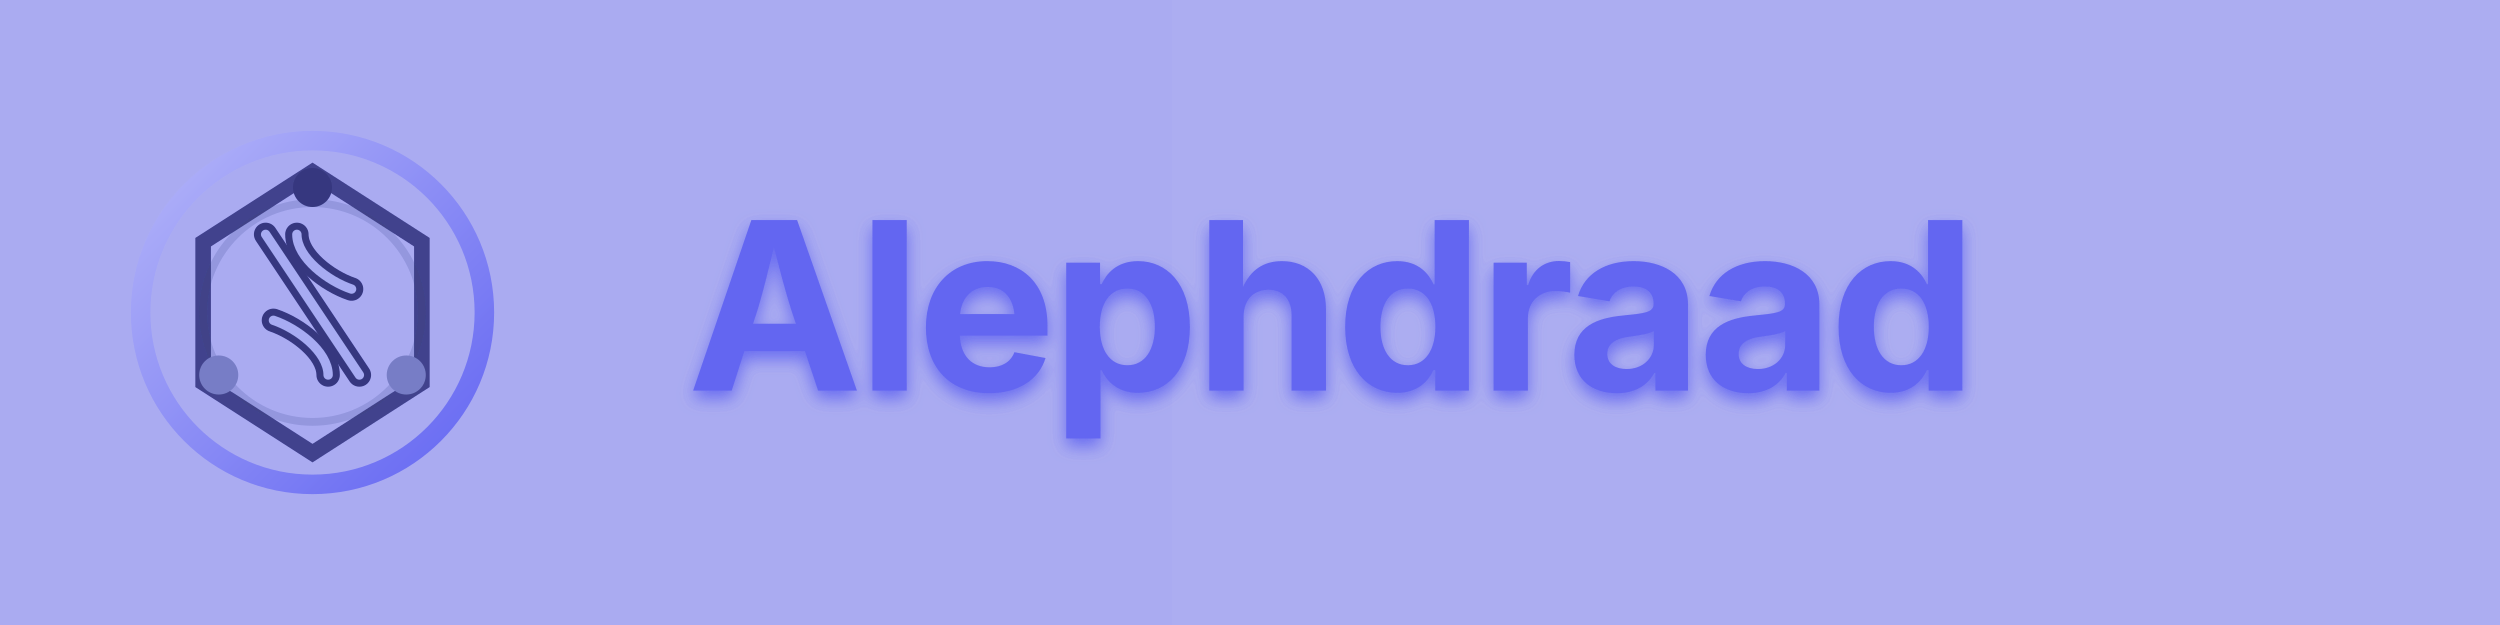
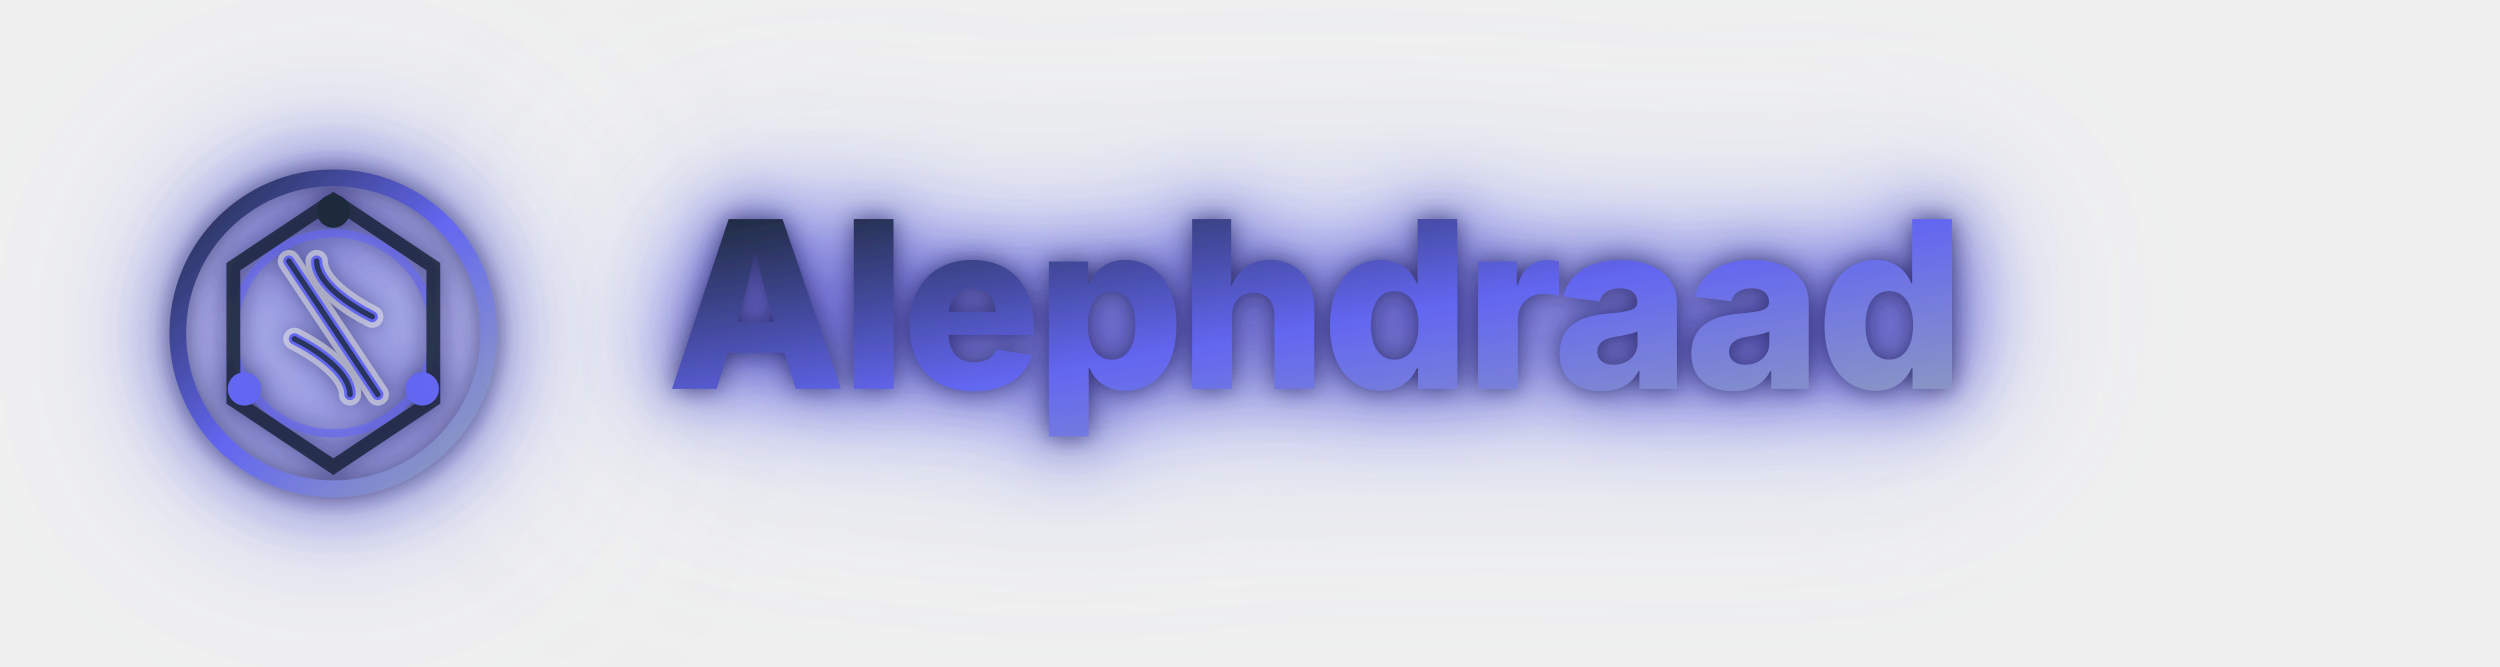
- <svg xmlns="http://www.w3.org/2000/svg" viewBox="0 0 320 80" width="320" height="80">
+ <svg xmlns="http://www.w3.org/2000/svg" viewBox="0 0 450 120" width="450" height="120">
  <defs>
-     <linearGradient id="grad-silver" x1="0%" y1="0%" x2="100%" y2="100%">
-       <stop offset="0%" stop-color="#ffffff" />
-       <stop offset="100%" stop-color="#6366f1" />
+     <linearGradient id="gradLight" x1="0%" y1="0%" x2="100%" y2="100%">
+       <stop offset="0%" stop-color="#1e293b" />
+       <stop offset="50%" stop-color="#6366f1" />
+       <stop offset="100%" stop-color="#94a3b8" />
    </linearGradient>
-     <filter id="iconShadowLight" x="-200%" y="-200%" width="500%" height="500%">
-       <feGaussianBlur in="SourceAlpha" stdDeviation="1.2" result="i1" />
-       <feOffset in="i1" dx="0" dy="1" result="i1o" />
-       <feFlood flood-color="#000000" flood-opacity="0.22" />
-       <feComposite in2="i1o" operator="in" />
-       <feGaussianBlur in="SourceAlpha" stdDeviation="4" result="i2" />
-       <feOffset in="i2" dx="0" dy="2" />
-       <feFlood flood-color="#6366f1" flood-opacity="0.18" />
-       <feComposite operator="in" />
+     <filter id="extremeGlowLight" x="-200%" y="-200%" width="500%" height="500%">
+       <feGaussianBlur in="SourceAlpha" stdDeviation="25" result="blur1" />
+       <feFlood flood-color="#cbd5e1" flood-opacity="0.6" result="color1" />
+       <feComposite in="color1" in2="blur1" operator="in" result="glow1" />
+       <feGaussianBlur in="SourceAlpha" stdDeviation="18" result="blur2" />
+       <feFlood flood-color="#a5b4fc" flood-opacity="0.7" result="color2" />
+       <feComposite in="color2" in2="blur2" operator="in" result="glow2" />
+       <feGaussianBlur in="SourceAlpha" stdDeviation="12" result="blur3" />
+       <feFlood flood-color="#6366f1" flood-opacity="0.8" result="color3" />
+       <feComposite in="color3" in2="blur3" operator="in" result="glow3" />
+       <feGaussianBlur in="SourceAlpha" stdDeviation="8" result="blur4" />
+       <feFlood flood-color="#4f46e5" flood-opacity="0.85" result="color4" />
+       <feComposite in="color4" in2="blur4" operator="in" result="glow4" />
+       <feGaussianBlur in="SourceAlpha" stdDeviation="5" result="blur5" />
+       <feFlood flood-color="#312e81" flood-opacity="0.7" result="color5" />
+       <feComposite in="color5" in2="blur5" operator="in" result="glow5" />
+       <feGaussianBlur in="SourceAlpha" stdDeviation="2" result="blur6" />
+       <feFlood flood-color="#1e1b4b" flood-opacity="0.8" result="color6" />
+       <feComposite in="color6" in2="blur6" operator="in" result="glow6" />
      <feMerge>
-         <feMergeNode />
-         <feMergeNode in="SourceGraphic" />
-       </feMerge>
-     </filter>
-     <filter id="textGlowUltra" x="-300%" y="-300%" width="700%" height="700%">
-       <feGaussianBlur in="SourceAlpha" stdDeviation="1" result="t0" />
-       <feOffset in="t0" dx="0" dy="1" result="t0o" />
-       <feFlood flood-color="#6366f1" flood-opacity="0.9" />
-       <feComposite in2="t0o" operator="in" result="c0" />
-       <feGaussianBlur in="SourceAlpha" stdDeviation="3" result="t1" />
-       <feOffset in="t1" dx="0" dy="1" />
-       <feFlood flood-color="#6366f1" flood-opacity="0.6" />
-       <feComposite operator="in" result="c1" />
-       <feGaussianBlur in="SourceAlpha" stdDeviation="6" result="t2" />
-       <feOffset in="t2" dx="0" dy="2" />
-       <feFlood flood-color="#6366f1" flood-opacity="0.35" />
-       <feComposite operator="in" result="c2" />
-       <feGaussianBlur in="SourceAlpha" stdDeviation="9" result="t3" />
-       <feOffset in="t3" dx="0" dy="3" />
-       <feFlood flood-color="#6366f1" flood-opacity="0.22" />
-       <feComposite operator="in" result="c3" />
-       <feGaussianBlur in="SourceAlpha" stdDeviation="12" result="t4" />
-       <feOffset in="t4" dx="0" dy="4" />
-       <feFlood flood-color="#6366f1" flood-opacity="0.15" />
-       <feComposite operator="in" result="c4" />
-       <feMerge>
-         <feMergeNode in="c4" />
-         <feMergeNode in="c3" />
-         <feMergeNode in="c2" />
-         <feMergeNode in="c1" />
-         <feMergeNode in="c0" />
+         <feMergeNode in="glow1" />
+         <feMergeNode in="glow2" />
+         <feMergeNode in="glow3" />
+         <feMergeNode in="glow4" />
+         <feMergeNode in="glow5" />
+         <feMergeNode in="glow6" />
        <feMergeNode in="SourceGraphic" />
      </feMerge>
    </filter>
  </defs>
-   <g transform="translate(8, 8)" filter="url(#iconShadowLight)">
-     <circle cx="32" cy="32" r="22" fill="none" stroke="url(#grad-silver)" stroke-width="2.5" />
-     <circle cx="32" cy="32" r="14" fill="none" stroke="#8b949e" stroke-width="1" opacity="0.45" />
-     <polygon points="32,14 46,23 46,41 32,50 18,41 18,23" fill="none" stroke="#0d1117" stroke-width="2" opacity="0.9" />
-     <g transform="translate(32, 31)">
-       <g stroke="#0d1117" stroke-width="3" stroke-linecap="round" fill="none">
-         <path d="M-6,-9 L6,9" />
-         <path d="M-2,-9 C-2,-6 2,-3 5,-2" />
-         <path d="M2,9 C2,6 -2,3 -5,2" />
+   <g transform="translate(20,20)" filter="url(#extremeGlowLight)">
+     <circle cx="40" cy="40" r="28" fill="none" stroke="url(#gradLight)" stroke-width="3" />
+     <circle cx="40" cy="40" r="18" fill="none" stroke="#6366f1" stroke-width="1.5" opacity="0.6" />
+     <polygon points="40,16 58,28 58,52 40,64 22,52 22,28" fill="none" stroke="#1e293b" stroke-width="2.5" opacity="0.9" />
+     <g transform="translate(40, 39)">
+       <g stroke="#ffffff" stroke-width="4" stroke-linecap="round" fill="none" opacity="0.3">
+         <path d="M-8,-12 L8,12" />
+         <path d="M-3,-12 C-3,-8 3,-4 7,-2" />
+         <path d="M3,12 C3,8 -3,4 -7,2" />
      </g>
-       <g stroke="#f0f6fc" stroke-width="1.2" stroke-linecap="round" fill="none" opacity="0.95">
-         <path d="M-6,-9 L6,9" />
-         <path d="M-2,-9 C-2,-6 2,-3 5,-2" />
-         <path d="M2,9 C2,6 -2,3 -5,2" />
+       <g stroke="#6366f1" stroke-width="2" stroke-linecap="round" fill="none">
+         <path d="M-8,-12 L8,12" />
+         <path d="M-3,-12 C-3,-8 3,-4 7,-2" />
+         <path d="M3,12 C3,8 -3,4 -7,2" />
+       </g>
+       <g stroke="#1e293b" stroke-width="1" stroke-linecap="round" fill="none" opacity="0.8">
+         <path d="M-8,-12 L8,12" />
+         <path d="M-3,-12 C-3,-8 3,-4 7,-2" />
+         <path d="M3,12 C3,8 -3,4 -7,2" />
      </g>
    </g>
-     <circle cx="32" cy="16" r="2.5" fill="#0d1117" />
-     <circle cx="44" cy="40" r="2.5" fill="#8b949e" />
-     <circle cx="20" cy="40" r="2.5" fill="#8b949e" />
+     <circle cx="40" cy="18" r="3" fill="#1e293b" />
+     <circle cx="56" cy="50" r="3" fill="#6366f1" />
+     <circle cx="24" cy="50" r="3" fill="#6366f1" />
  </g>
-   <g transform="translate(88, 0)">
-     <text x="0" y="50" font-family="Inter, ui-sans-serif, system-ui, -apple-system, BlinkMacSystemFont, 'Segoe UI', Roboto, Helvetica, Arial, sans-serif" font-size="30" font-weight="650" letter-spacing="-0.6" fill="#6366f1" filter="url(#textGlowUltra)">
+   <g transform="translate(120, 30)" filter="url(#extremeGlowLight)">
+     <text x="0" y="40" font-family="Inter, ui-sans-serif, system-ui, -apple-system, BlinkMacSystemFont, 'Segoe UI', Roboto, Helvetica, Arial, sans-serif" font-size="42" font-weight="800" letter-spacing="-1" fill="url(#gradLight)">
      Alephdraad
    </text>
  </g>
</svg>
